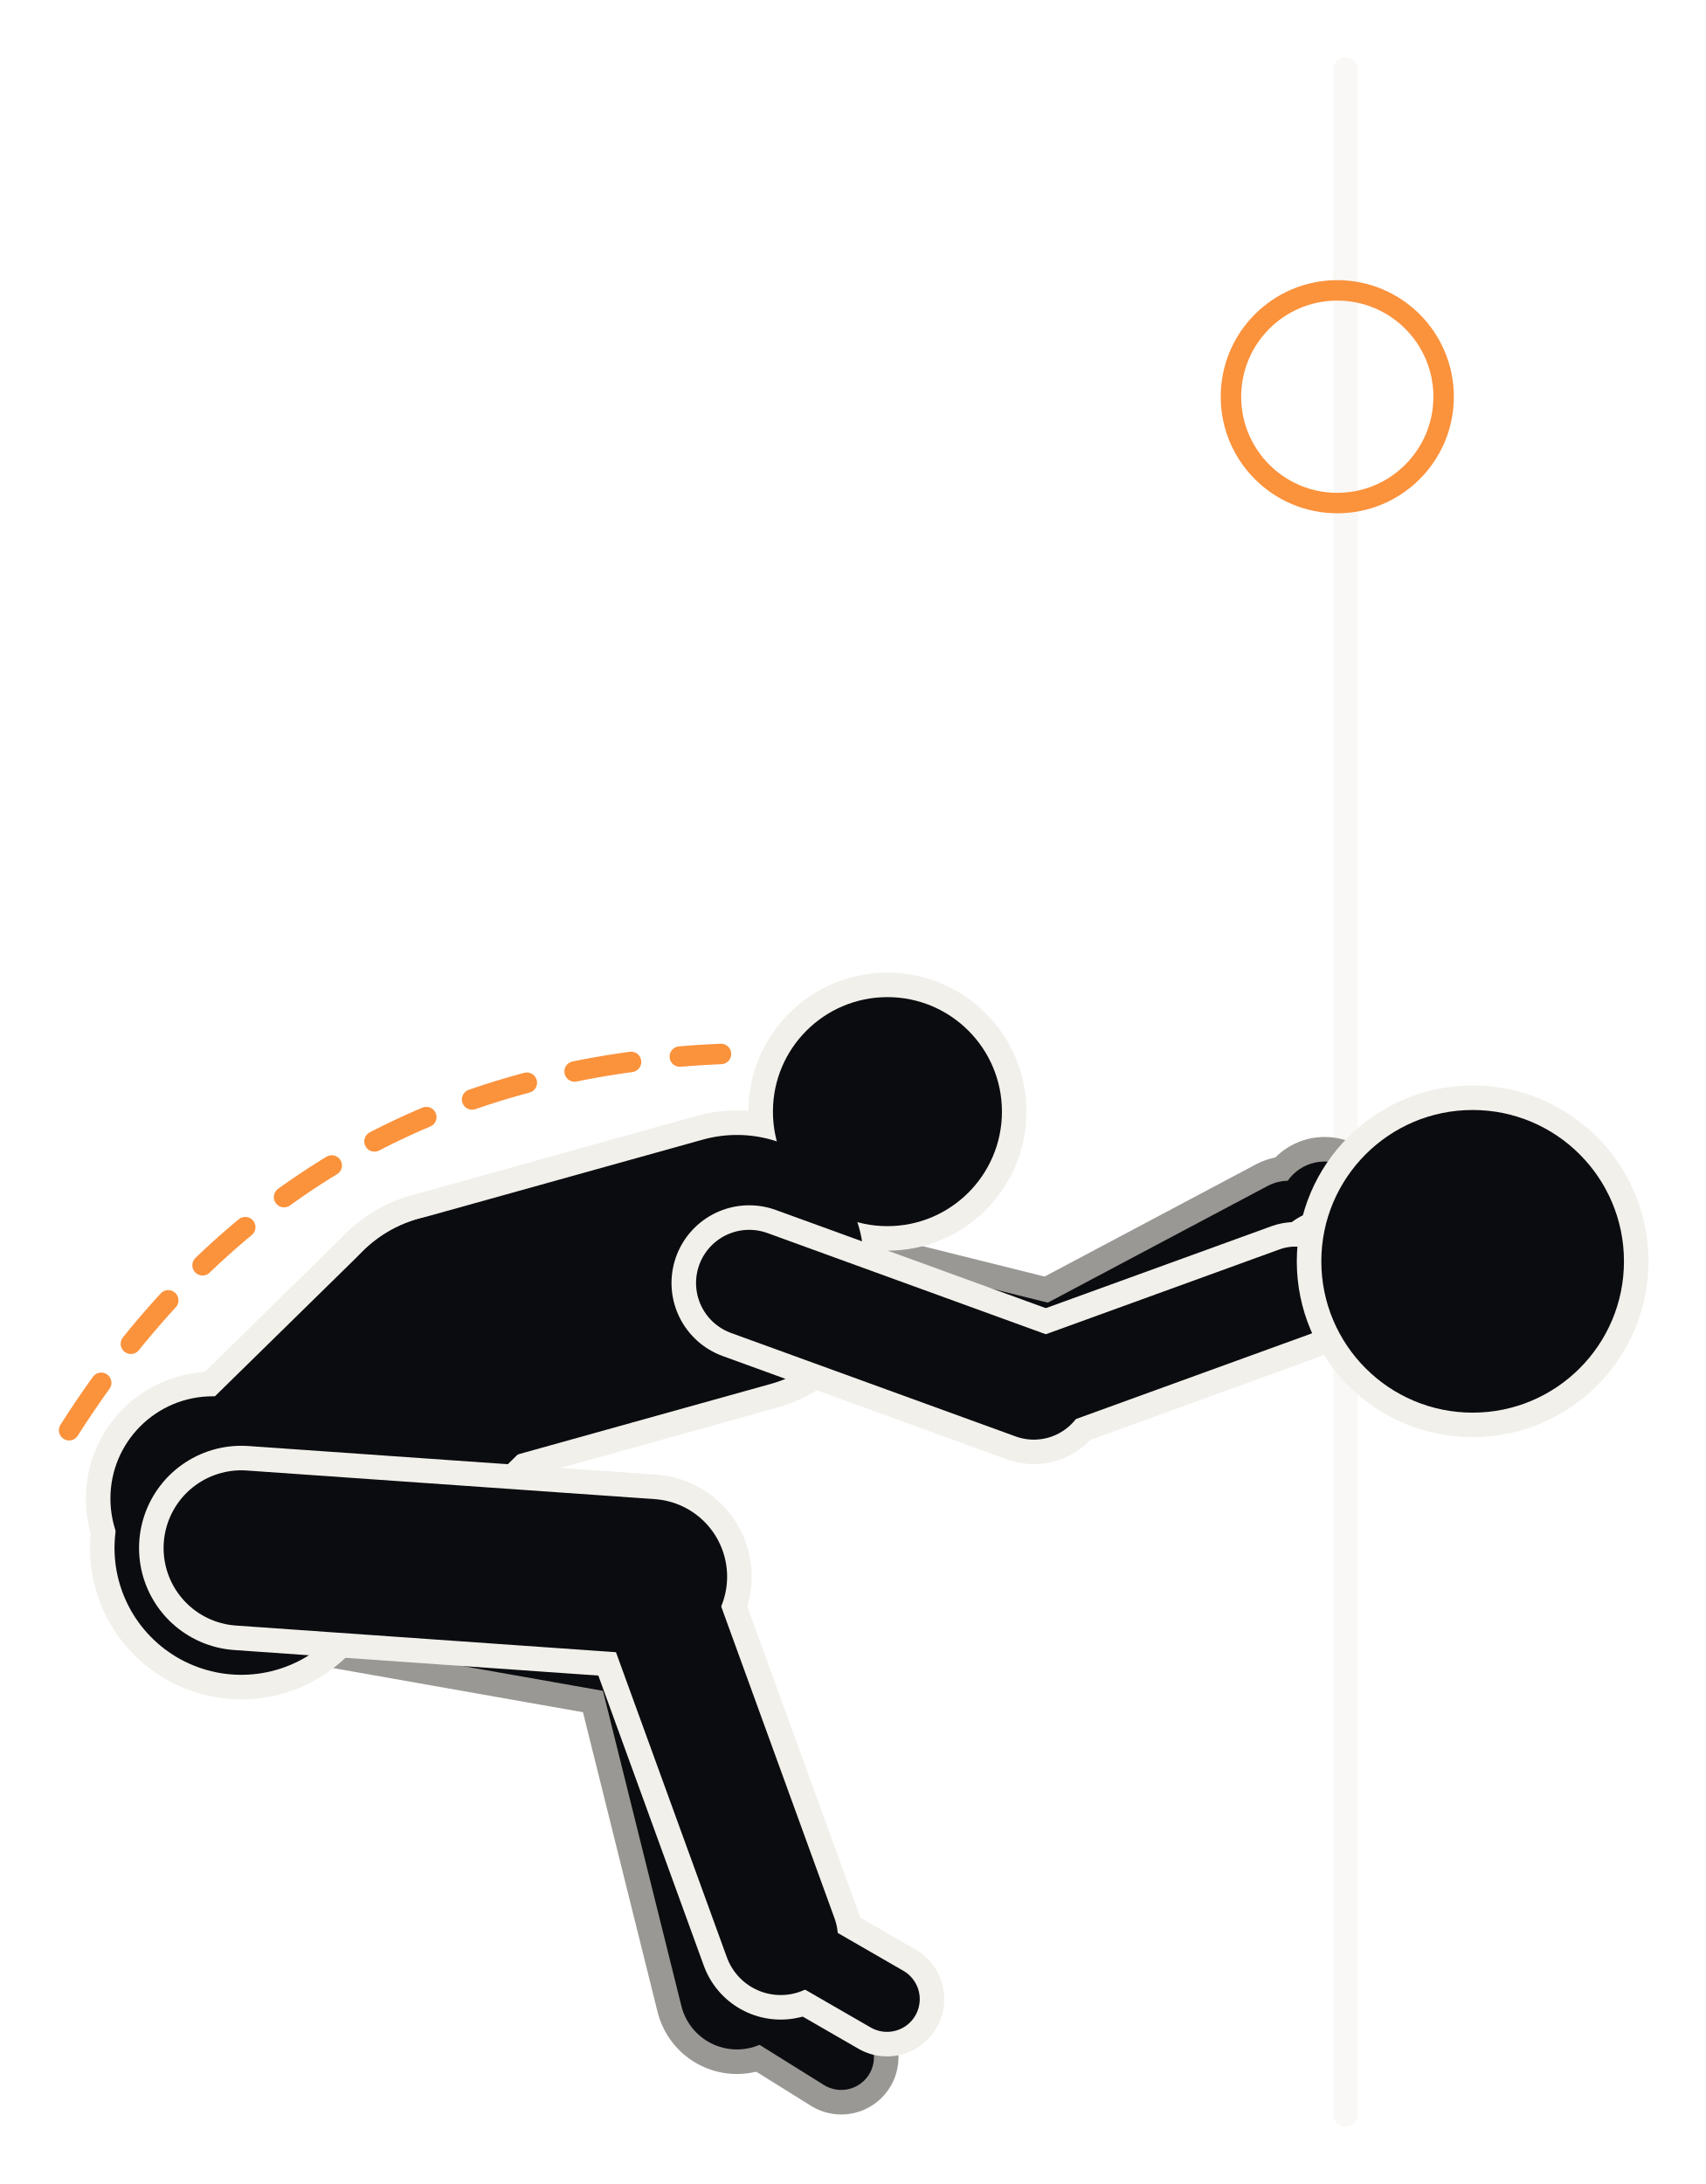
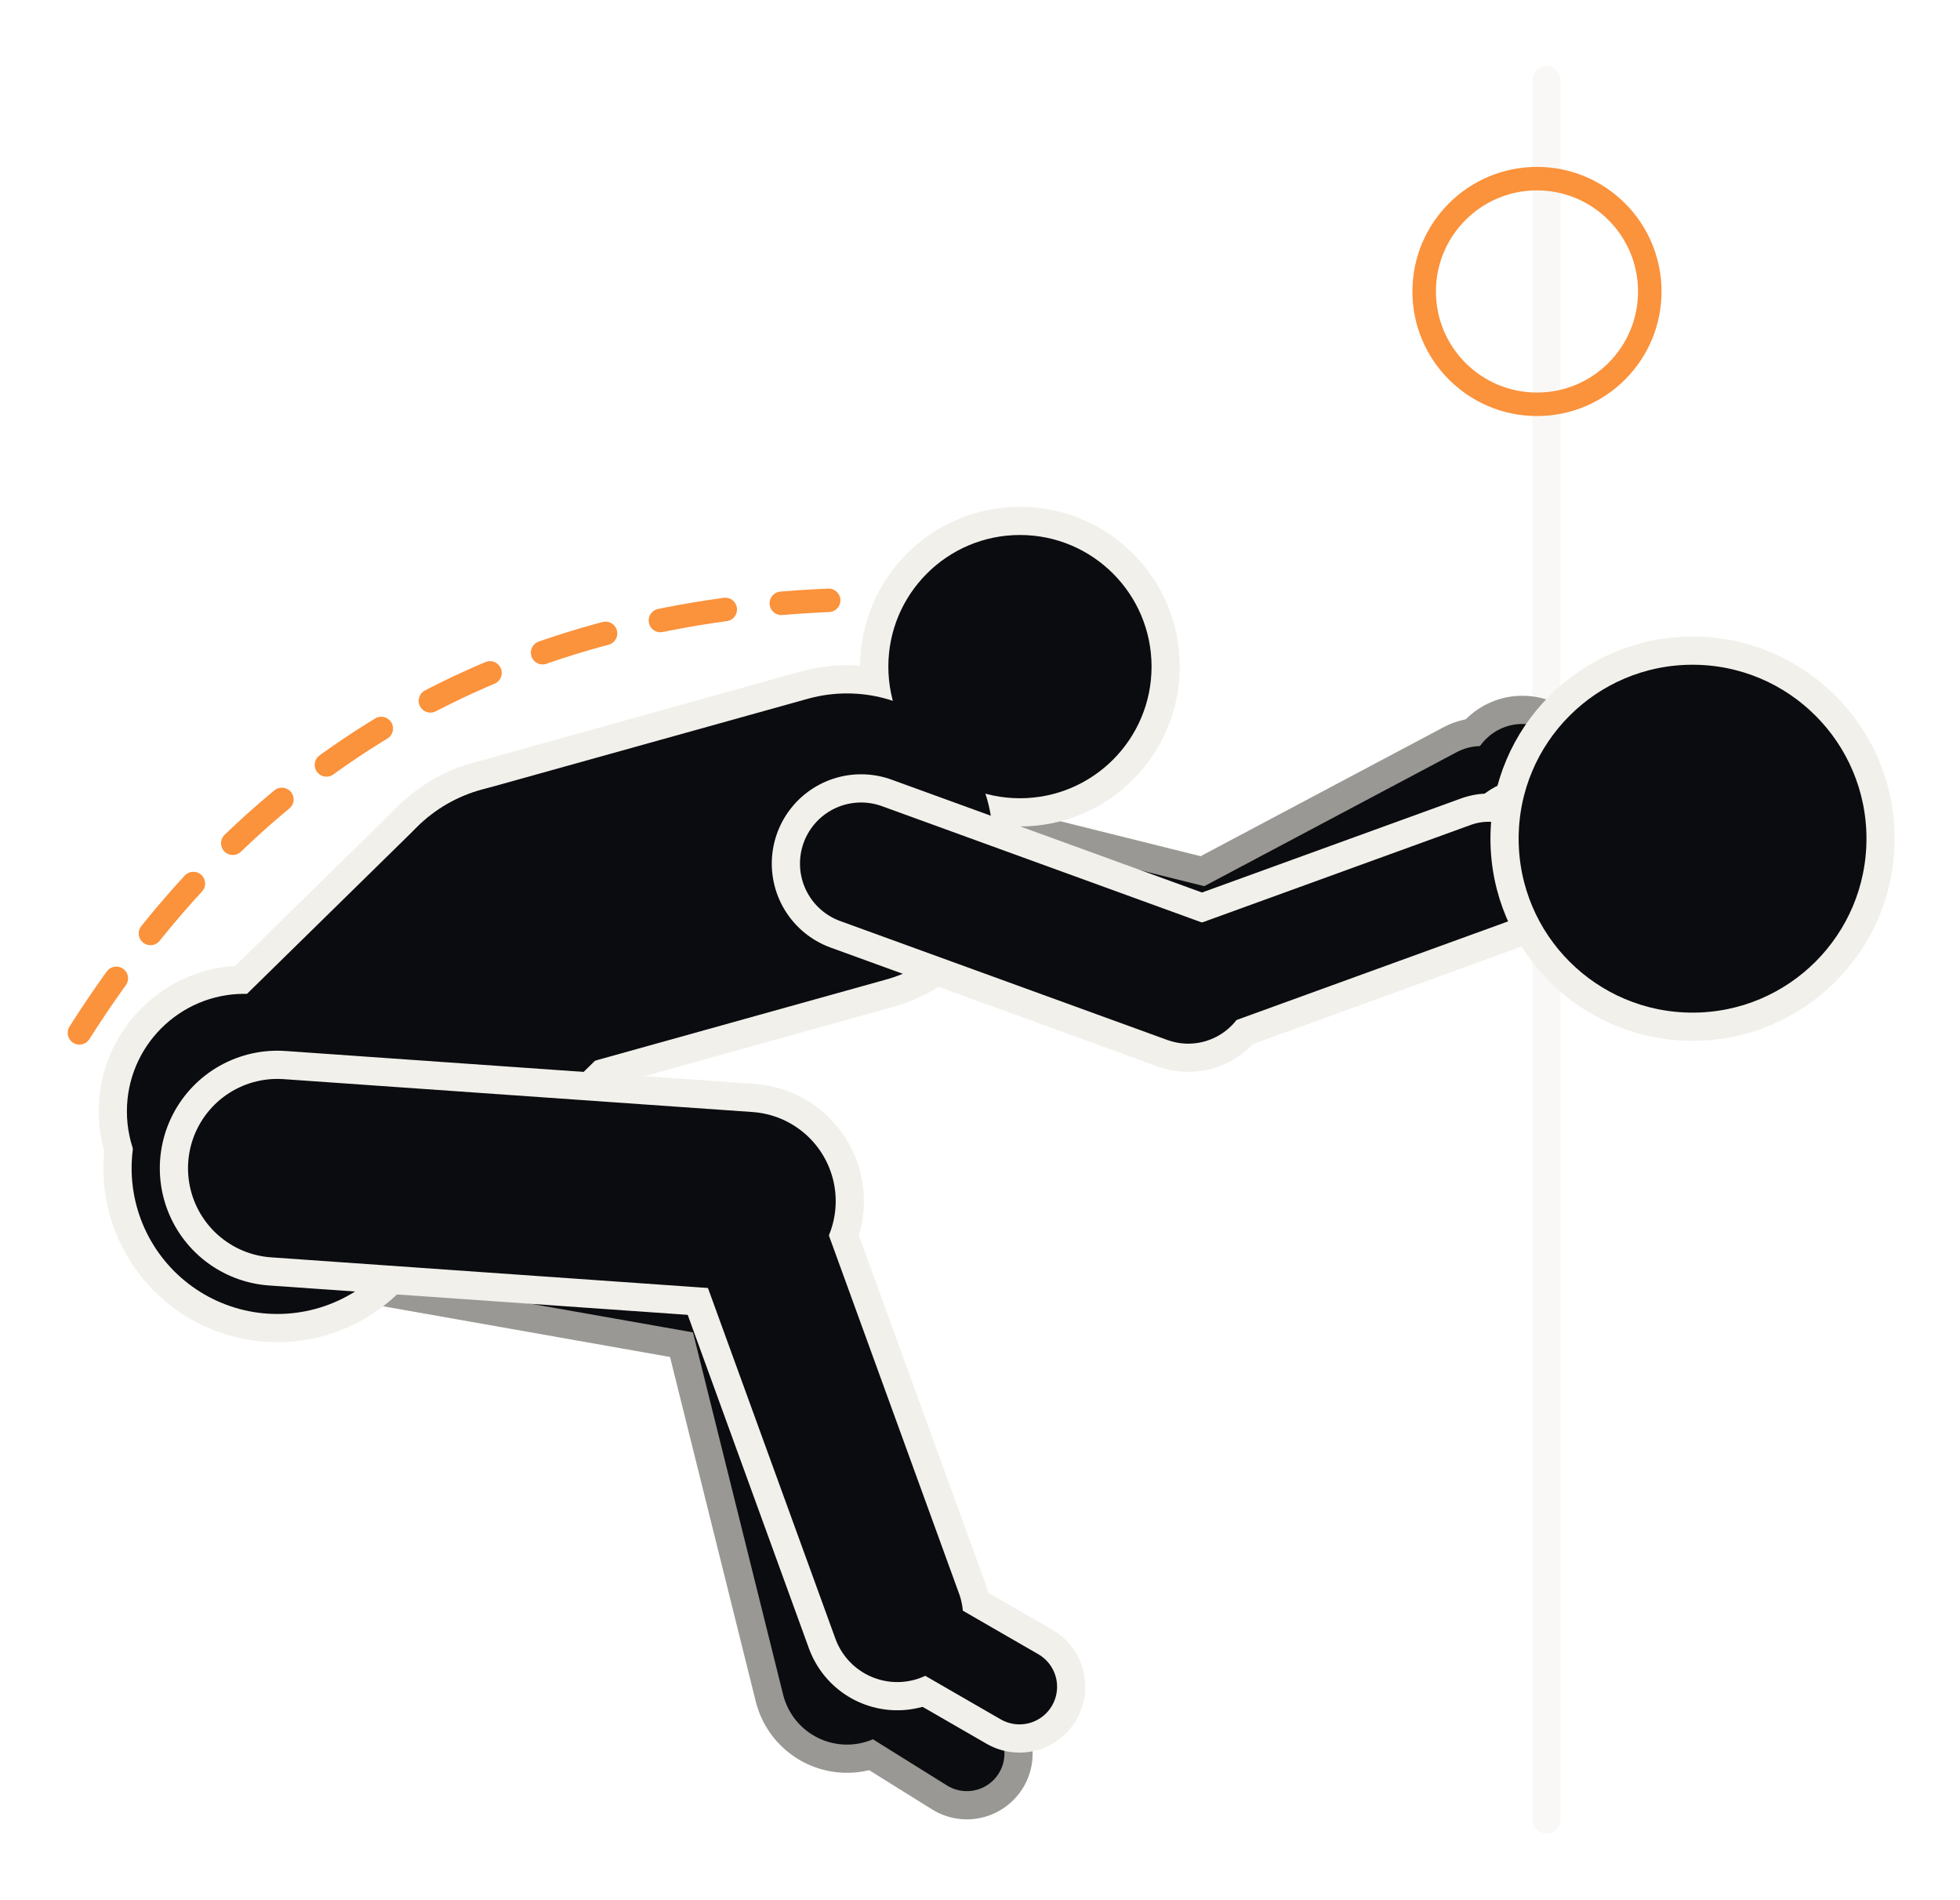
- <svg xmlns="http://www.w3.org/2000/svg" viewBox="191 23 417 534">
-   <line x1="520" y1="540" x2="520" y2="40" stroke="#F2F0EB" stroke-width="6" stroke-linecap="round" opacity=".45" />
-   <circle cx="518" cy="120" r="26" fill="none" stroke="#FB923C" stroke-width="5" />
+ <svg xmlns="http://www.w3.org/2000/svg" viewBox="191 153 417 404">
+   <line x1="520" y1="540" x2="520" y2="170" stroke="#F2F0EB" stroke-width="6" stroke-linecap="round" opacity=".45" />
+   <circle cx="518" cy="215" r="24" fill="none" stroke="#FB923C" stroke-width="5" />
  <g fill="none" stroke-linecap="round" stroke-linejoin="round">
    <polyline points="374.2,336.7 446,354.6" stroke="#9A9894" stroke-width="38" />
    <polyline points="446,354.6 506.1,322.7" stroke="#9A9894" stroke-width="34" />
    <circle cx="514.9" cy="318" r="17" fill="#9A9894" />
    <polyline class="z-brazos" points="374.2,336.7 446,354.6" stroke="#0B0C0F" stroke-width="26" />
    <polyline class="z-antebrazos" points="446,354.6 506.1,322.7" stroke="#0B0C0F" stroke-width="22" />
    <circle class="z-manos" cx="514.9" cy="318" r="11" fill="#0B0C0F" />
  </g>
  <g fill="none" stroke-linecap="round" stroke-linejoin="round">
    <polyline points="250,401.5 348.5,418.9" stroke="#9A9894" stroke-width="50" />
    <polyline points="348.5,418.9 371.2,510.1" stroke="#9A9894" stroke-width="40" />
    <polyline points="371.2,510.1 396.7,526" stroke="#9A9894" stroke-width="28" />
    <polyline class="z-cuadriceps" points="250,401.5 348.5,418.9" stroke="#0B0C0F" stroke-width="38" />
    <polyline class="z-gemelos" points="348.5,418.9 371.2,510.1" stroke="#0B0C0F" stroke-width="28" />
    <polyline class="z-pies" points="371.2,510.1 396.7,526" stroke="#0B0C0F" stroke-width="16" />
  </g>
  <g fill="none" stroke-linecap="round" stroke-linejoin="round">
    <circle cx="243" cy="389.4" r="31" fill="#F2F0EB" />
    <polyline points="250,401.5 301.6,350.9" stroke="#F2F0EB" stroke-width="74" />
    <polyline points="301.6,350.9 371.2,331.5" stroke="#F2F0EB" stroke-width="74" />
    <polyline points="371.2,331.5 384,318.8" stroke="#F2F0EB" stroke-width="36" />
    <circle cx="408" cy="294.8" r="34" fill="#F2F0EB" />
    <circle class="z-gluteos" cx="243" cy="389.4" r="25" fill="#0B0C0F" />
    <polyline class="z-core" points="250,401.5 301.6,350.9" stroke="#0B0C0F" stroke-width="62" />
    <polyline class="z-espalda" points="301.6,350.9 371.2,331.5" stroke="#0B0C0F" stroke-width="62" />
    <polyline class="z-cuello" points="371.2,331.5 384,318.8" stroke="#0B0C0F" stroke-width="24" />
    <circle class="z-cabeza" cx="408" cy="294.8" r="28" fill="#0B0C0F" />
  </g>
  <g fill="none" stroke-linecap="round" stroke-linejoin="round">
    <polyline points="250,401.5 349.8,408.5" stroke="#F2F0EB" stroke-width="50" />
    <polyline points="349.8,408.5 381.9,496.8" stroke="#F2F0EB" stroke-width="40" />
    <polyline points="381.9,496.8 407.9,511.8" stroke="#F2F0EB" stroke-width="28" />
    <polyline class="z-cuadriceps" points="250,401.5 349.8,408.5" stroke="#0B0C0F" stroke-width="38" />
    <polyline class="z-gemelos" points="349.8,408.5 381.9,496.8" stroke="#0B0C0F" stroke-width="28" />
    <polyline class="z-pies" points="381.9,496.8 407.9,511.8" stroke="#0B0C0F" stroke-width="16" />
  </g>
  <g fill="none" stroke-linecap="round" stroke-linejoin="round">
    <polyline points="374.2,336.7 443.8,362" stroke="#F2F0EB" stroke-width="38" />
    <polyline points="443.8,362 507.7,338.8" stroke="#F2F0EB" stroke-width="34" />
    <circle cx="517.1" cy="335.4" r="17" fill="#F2F0EB" />
    <polyline class="z-brazos" points="374.2,336.7 443.8,362" stroke="#0B0C0F" stroke-width="26" />
    <polyline class="z-antebrazos" points="443.8,362 507.7,338.8" stroke="#0B0C0F" stroke-width="22" />
    <circle class="z-manos" cx="517.1" cy="335.4" r="11" fill="#0B0C0F" />
  </g>
  <circle cx="551.1" cy="331.4" r="40" fill="#0B0C0F" stroke="#F2F0EB" stroke-width="6" />
  <path class="guia" d="M207.9,372.7 Q263.6,285.1 367.3,280.7" fill="none" stroke="#FB923C" stroke-width="5" stroke-dasharray="14 12" stroke-linecap="round" />
</svg>
